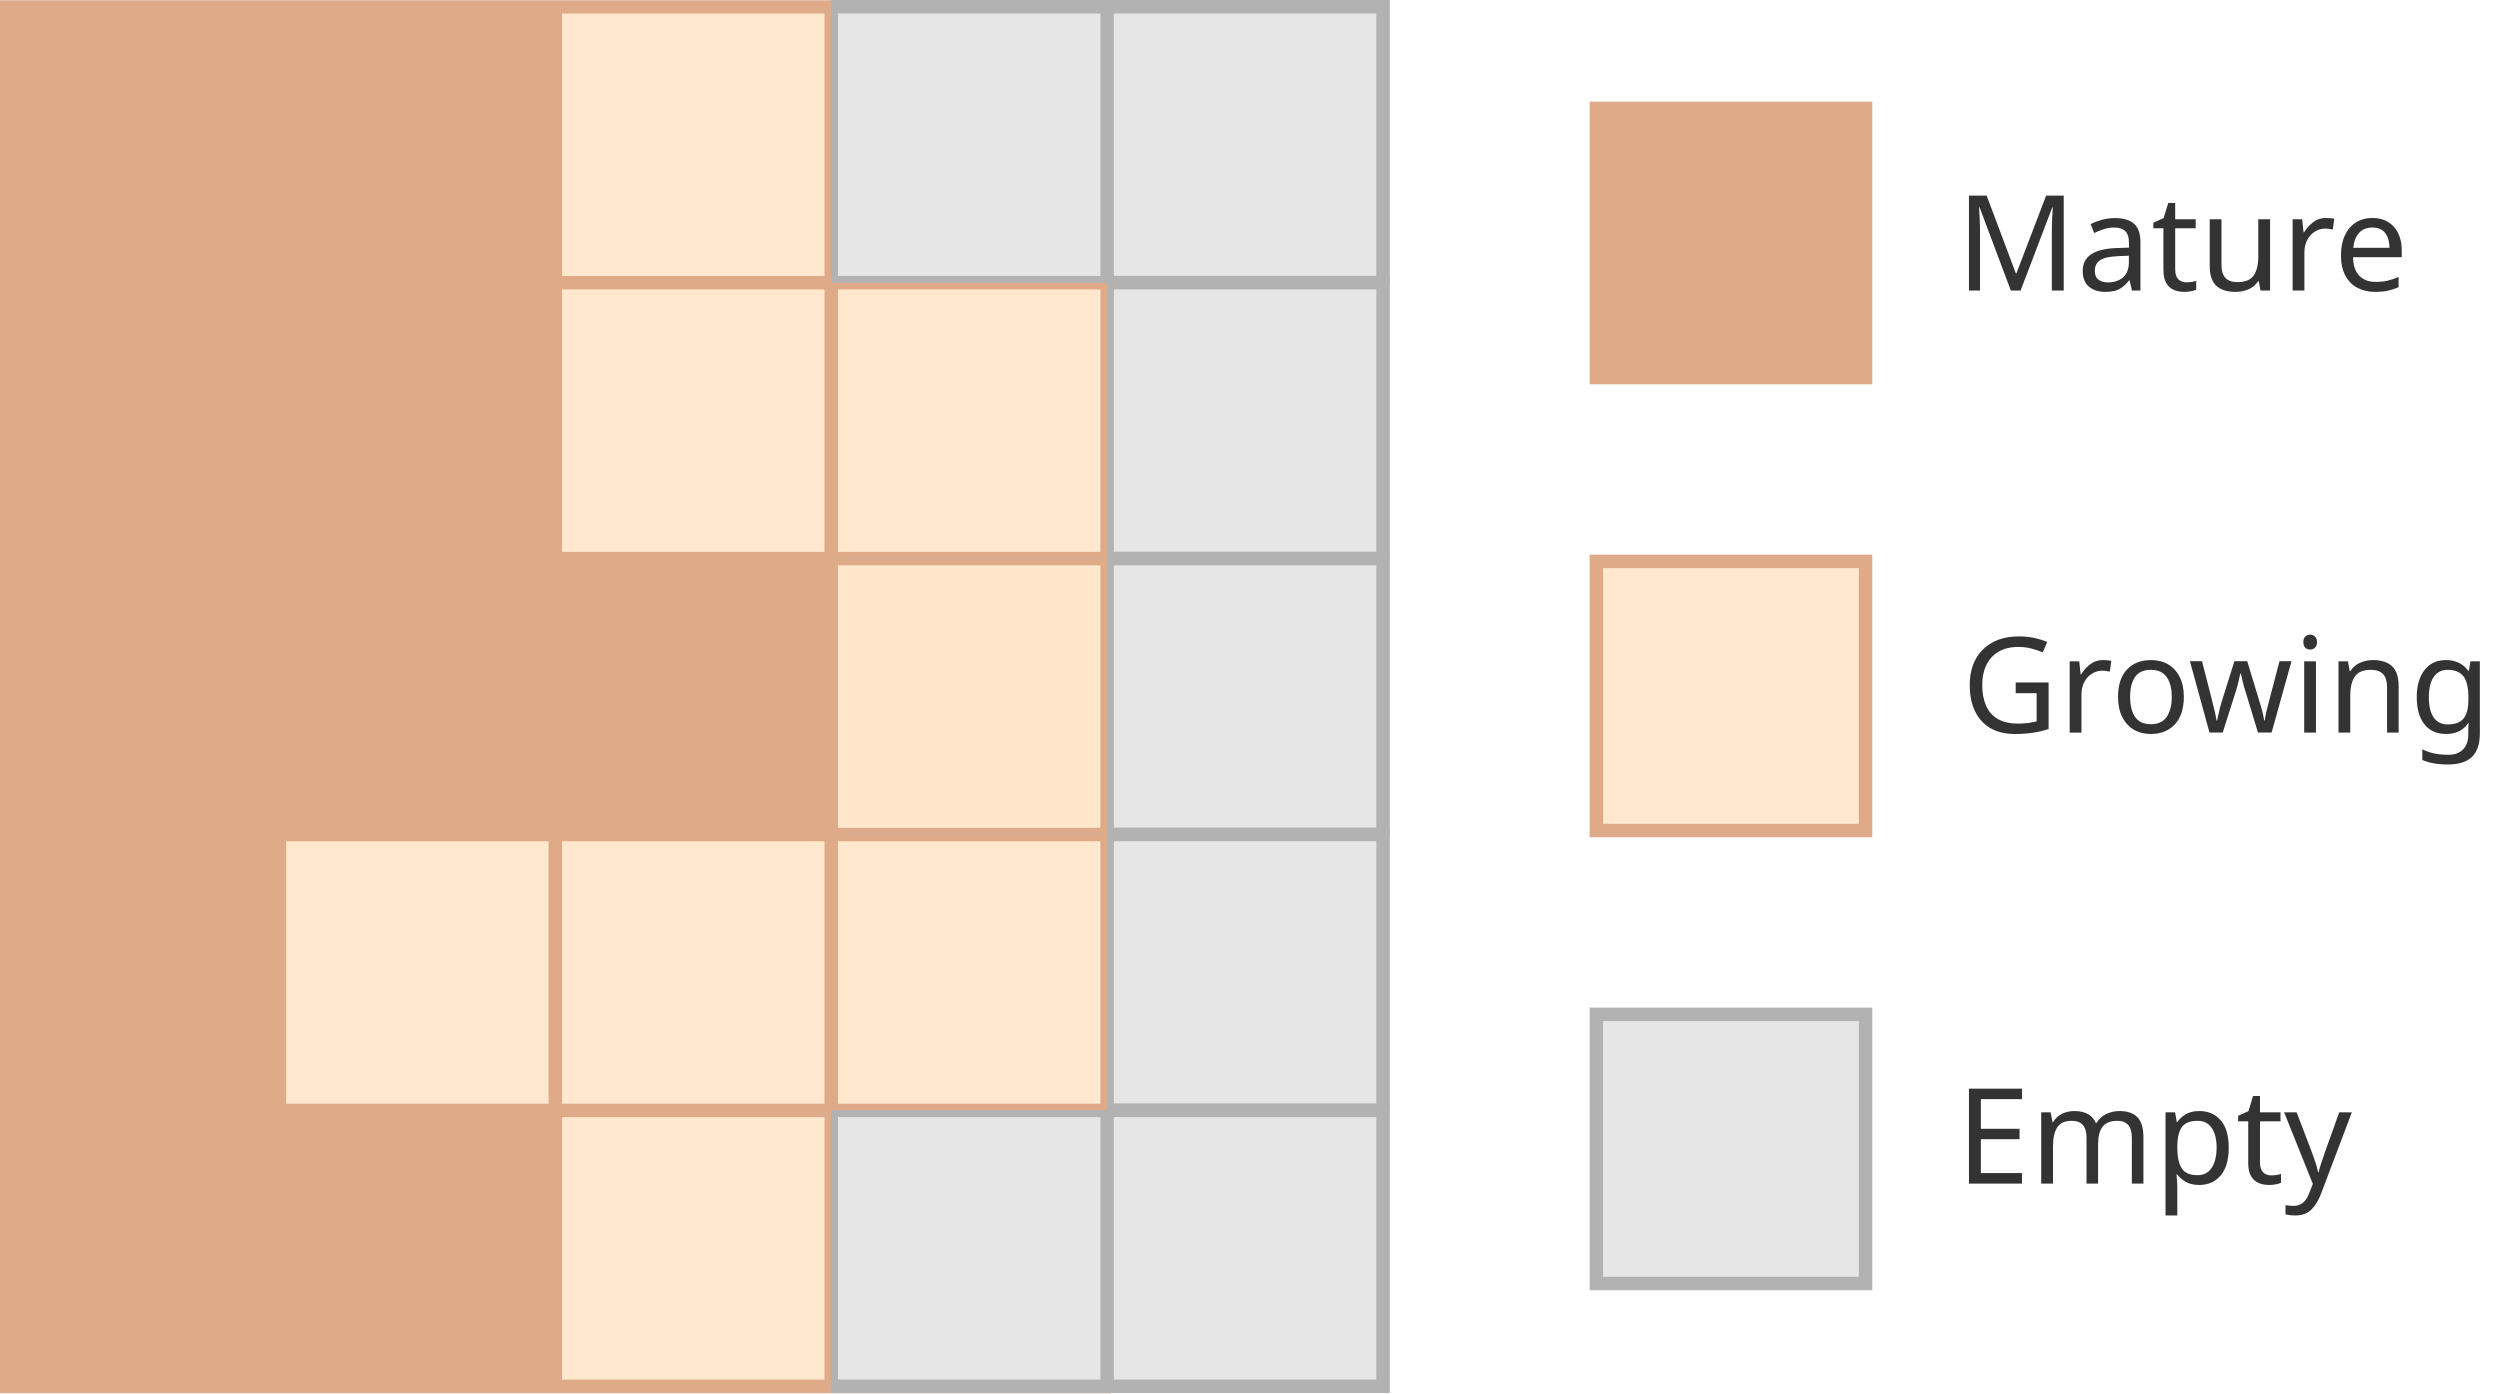
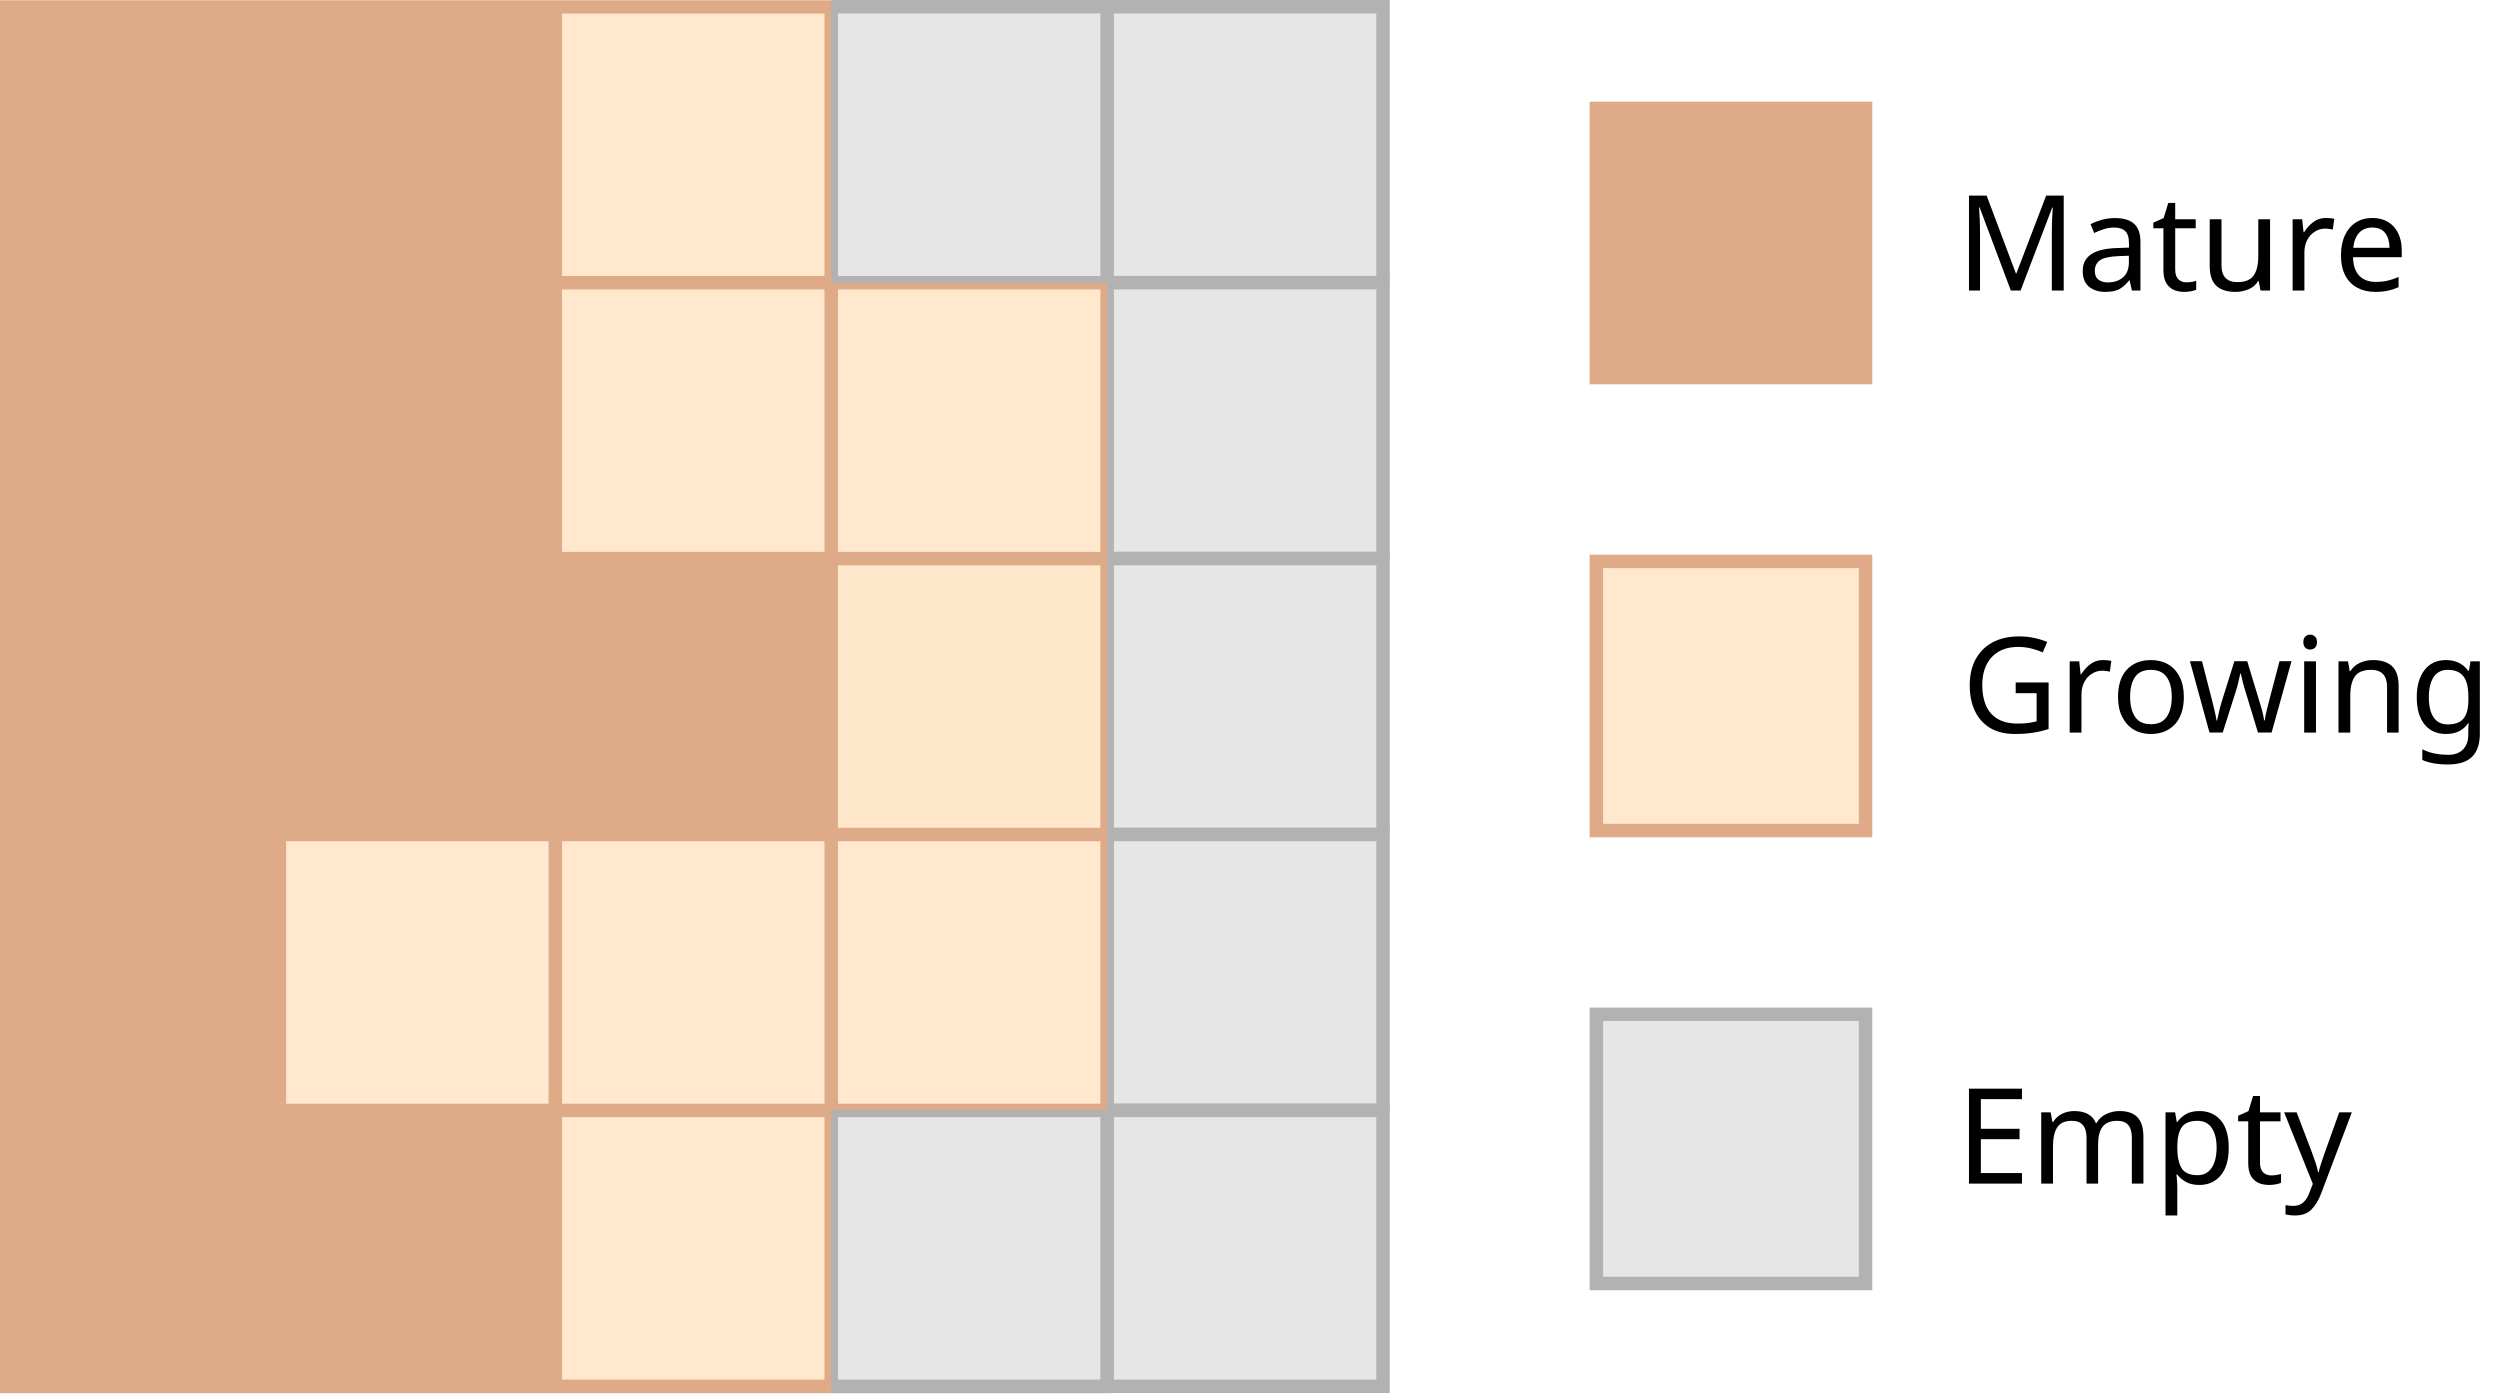
<svg xmlns="http://www.w3.org/2000/svg" width="371.5mm" height="207.03mm" version="1.1" viewBox="0 0 371.5 207.03">
  <g transform="translate(-287.4 -128.16)" />
  <g transform="translate(-287.4 -128.16)" stroke-miterlimit="2">
    <g>
      <rect x="287.4" y="128.2" width="165.14" height="206.99" fill="#deaa87" stroke-width="0" />
      <rect x="411.42" y="129.67" width="81" height="204" fill="#b3b3b3" stroke-width="0" />
      <rect x="411.42" y="129.67" width="40" height="40" fill="#e6e6e6" stroke="#b2b2b2" />
    </g>
    <path d="m452.42 129.67h40v40h-40z" color="#000000" fill="#e6e6e6" style="-inkscape-stroke:none" />
    <path d="m451.92 128.16v42.003h42.003v-42.003zm1 2.003h39v39h-39z" color="#000000" fill="#b2b2b2" style="-inkscape-stroke:none" />
    <g fill="#e6e6e6">
      <g stroke="#b2b2b2">
        <rect x="411.42" y="293.67" width="40" height="40" />
        <rect transform="scale(1,-1)" x="452.42" y="-333.67" width="40" height="40" />
        <rect x="452.42" y="252.67" width="40" height="40" />
        <rect x="452.42" y="211.67" width="40" height="40" />
      </g>
      <path d="m452.42 170.67h40v40h-40z" color="#000000" style="-inkscape-stroke:none" />
    </g>
    <path d="m451.92 170.17v41h41v-41zm1 1h39v39h-39z" color="#000000" fill="#b2b2b2" style="-inkscape-stroke:none" />
    <path d="m452.42 170.67h40v40h-40z" color="#000000" fill="#e6e6e6" style="-inkscape-stroke:none" />
    <path d="m451.92 169.16v42.003h42.003v-42.003zm1 2.003h39v39h-39z" color="#000000" fill="#b2b2b2" style="-inkscape-stroke:none" />
    <path d="m452.42 211.67h40v40h-40z" color="#000000" fill="#e6e6e6" style="-inkscape-stroke:none" />
    <path d="m451.92 210.16v42.003h42.003v-42.003zm1 2.003h39v39h-39z" color="#000000" fill="#b2b2b2" style="-inkscape-stroke:none" />
    <path d="m452.42 252.67h40v40h-40z" color="#000000" fill="#e6e6e6" style="-inkscape-stroke:none" />
    <path d="m451.92 251.16v42.003h42.003v-42.003zm1 2.003h39v39h-39z" color="#000000" fill="#b2b2b2" style="-inkscape-stroke:none" />
    <g fill="#deaa87" stroke="#deaa87">
      <rect x="329.42" y="129.67" width="40" height="40" />
      <rect x="288.25" y="129.5" width="40" height="40" />
      <rect x="329.42" y="293.67" width="40" height="40" />
      <rect x="329.42" y="211.67" width="40" height="40" />
      <rect x="329.42" y="170.67" width="40" height="40" />
      <rect x="370.42" y="211.67" width="40" height="40" />
      <rect x="288.42" y="293.67" width="40" height="40" />
      <rect x="288.42" y="252.67" width="40" height="40" />
      <rect x="288.42" y="211.67" width="40" height="40" />
      <rect x="288.42" y="170.67" width="40" height="40" />
    </g>
    <g fill="#ffe8ce" stroke="#deaa87">
      <rect x="370.42" y="129.67" width="40" height="40" />
      <rect x="329.42" y="252.67" width="40" height="40" />
      <rect x="370.42" y="293.67" width="40" height="40" />
      <rect x="370.42" y="252.67" width="40" height="40" />
      <rect x="370.42" y="170.67" width="40" height="40" />
      <rect x="411.42" y="252.67" width="40" height="40" />
    </g>
    <rect x="411.42" y="211.67" width="40" height="40" fill="#ffe7cc" stroke="#deaa87" />
    <rect x="411.42" y="170.67" width="40" height="40" fill="#ffe8ce" stroke="#deaa87" />
    <path d="m452.42 293.67h40v40h-40z" color="#000000" fill="#e6e6e6" style="-inkscape-stroke:none" />
    <path d="m451.92 292.16v43.005h42.003v-43.005zm1 2.003h39v39h-39z" color="#000000" fill="#b2b2b2" style="-inkscape-stroke:none" />
    <path d="m411.42 129.67h40v40h-40z" color="#000000" fill="#e6e6e6" style="-inkscape-stroke:none" />
    <path d="m410.92 128.16v42.003h41.006v-42.003zm1 2.003h39v39h-39z" color="#000000" fill="#b2b2b2" style="-inkscape-stroke:none" />
    <path d="m411.42 333.67h40v-40h-40z" color="#000000" fill="#e6e6e6" style="-inkscape-stroke:none" />
    <path d="m410.92 335.17v-42.003h41.006v42.003zm1-2.003h39v-39h-39z" color="#000000" fill="#b2b2b2" style="-inkscape-stroke:none" />
  </g>
  <g stroke-miterlimit="2" stroke-width="2">
    <rect x="237.22" y="16.108" width="40" height="40" fill="#deaa87" stroke="#deaa87" />
    <rect x="237.22" y="83.421" width="40" height="40" fill="#ffe8ce" stroke="#deaa87" />
    <rect x="237.22" y="150.73" width="40" height="40" fill="#e6e6e6" stroke="#b2b2b2" />
  </g>
-   <g fill="#333333" font-family="sans-serif" font-size="19.756px" stroke-width="2.646">
+   <g fill="#000000" font-family="sans-serif" font-size="19.756px" stroke-width="2.646">
    <text x="290.669" y="43.169" style="font-variant-caps:normal;font-variant-east-asian:normal;font-variant-ligatures:normal;font-variant-numeric:normal;line-height:1.25" xml:space="preserve">
-       <tspan x="290.669" y="43.169" fill="#333333" font-family="sans-serif" font-size="19.756px" stroke-width="2.646" style="font-variant-caps:normal;font-variant-east-asian:normal;font-variant-ligatures:normal;font-variant-numeric:normal">Mature</tspan>
+       <tspan x="290.669" y="43.169" fill="#000000" font-family="sans-serif" font-size="19.756px" stroke-width="2.646" style="font-variant-caps:normal;font-variant-east-asian:normal;font-variant-ligatures:normal;font-variant-numeric:normal">Mature</tspan>
    </text>
    <text x="291.499" y="108.871" style="font-variant-caps:normal;font-variant-east-asian:normal;font-variant-ligatures:normal;font-variant-numeric:normal;line-height:1.25" xml:space="preserve">
      <tspan x="291.499" y="108.871">Growing</tspan>
    </text>
    <text x="290.669" y="175.88" style="font-variant-caps:normal;font-variant-east-asian:normal;font-variant-ligatures:normal;font-variant-numeric:normal;line-height:1.25" xml:space="preserve">
      <tspan x="290.669" y="175.88">Empty</tspan>
    </text>
  </g>
</svg>
